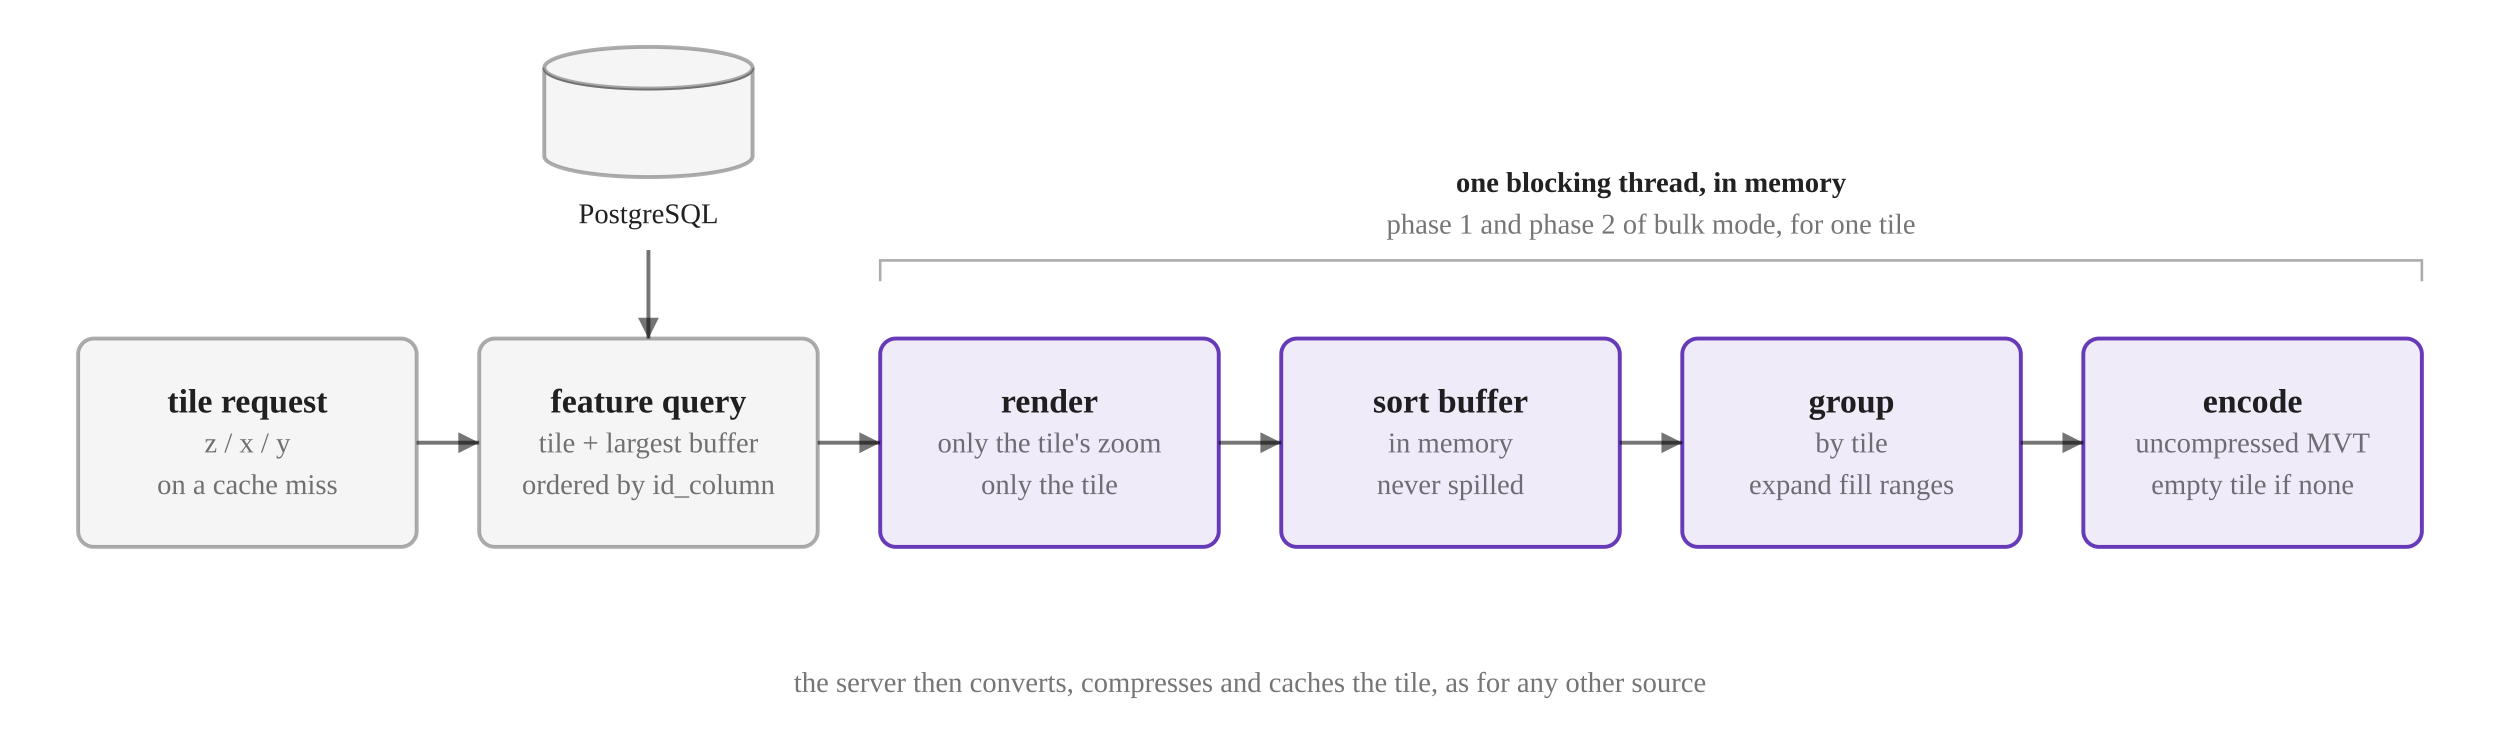
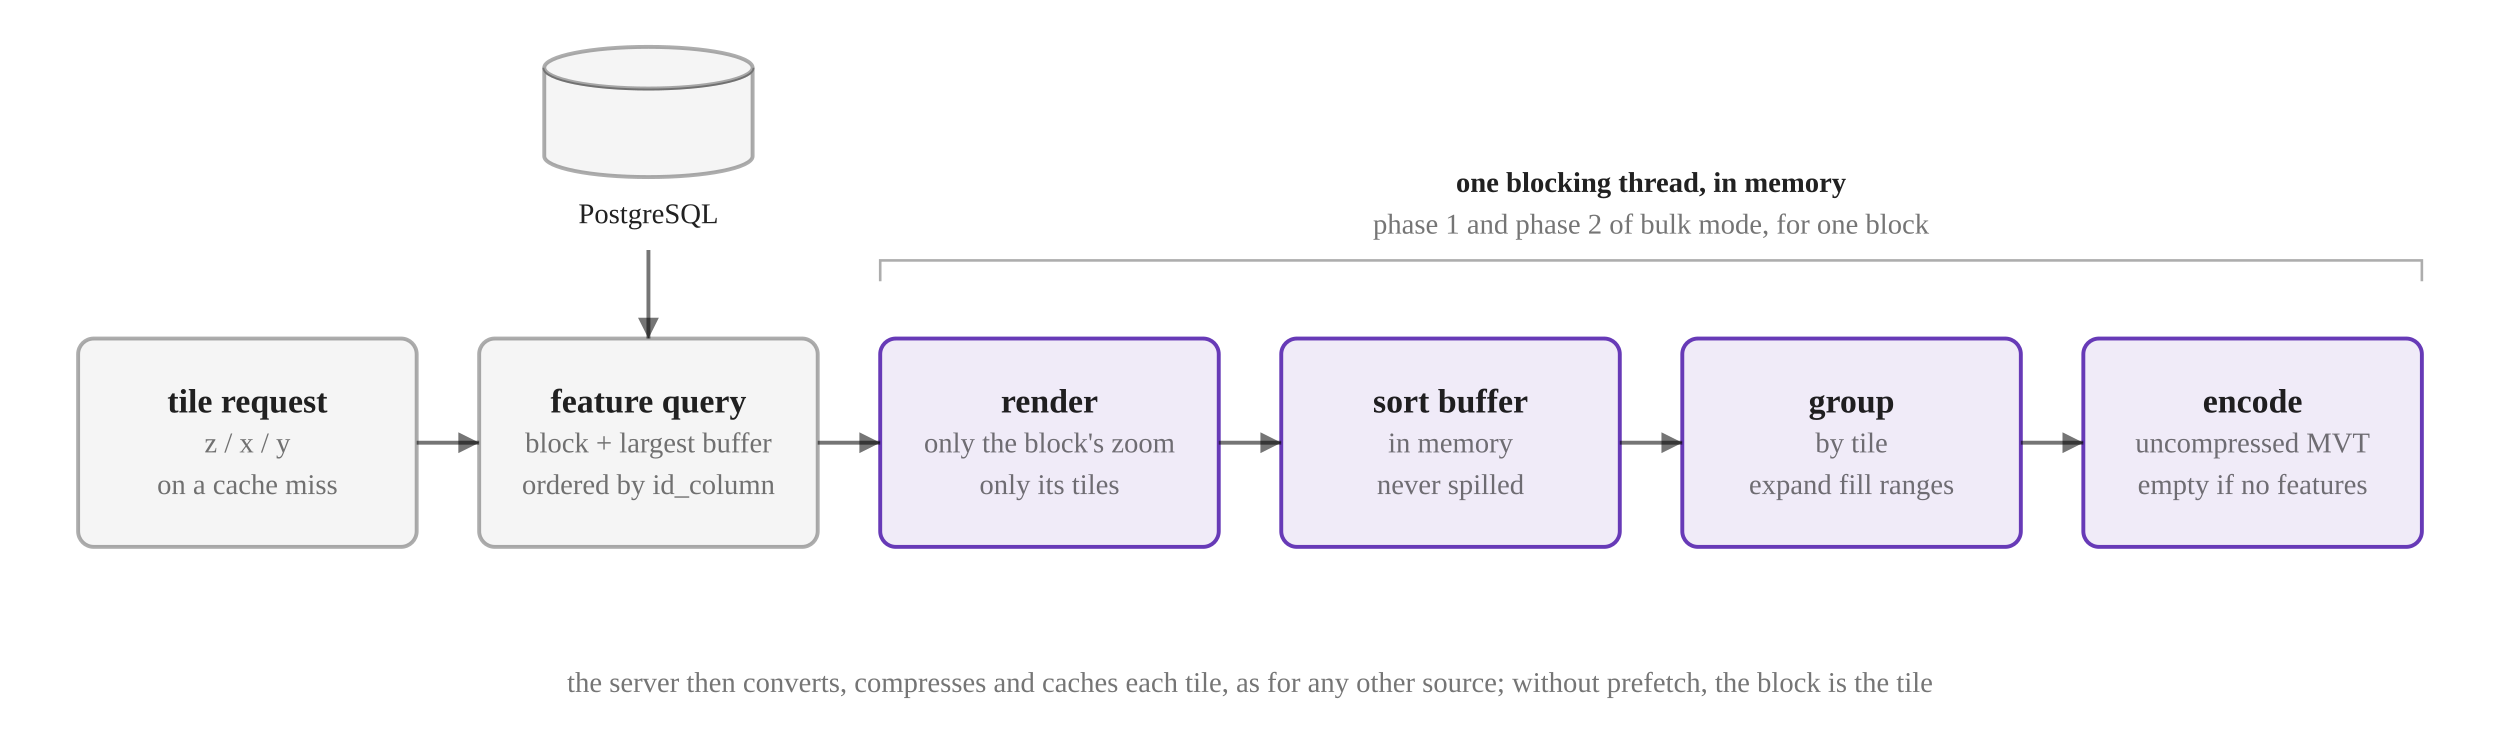
- <svg xmlns="http://www.w3.org/2000/svg" id="gen-serve" viewBox="0 0 960 290" width="100%" role="img" aria-label="Serving a tile: one query reads the features around it, and one thread renders, sorts, groups and encodes them in memory">
+ <svg xmlns="http://www.w3.org/2000/svg" id="gen-serve" viewBox="0 0 960 290" width="100%" role="img" aria-label="Serving a tile: one query reads the features around its block, and one thread renders, sorts, groups and encodes the block's tiles in memory">
  <style>#gen-serve{font-family:var(--md-text-font-family,system-ui),system-ui,sans-serif;font-size:13px}#gen-serve .fg{fill:var(--md-default-fg-color,#000000de)}#gen-serve .muted{fill:var(--md-default-fg-color--light,#0000008a)}#gen-serve .line{stroke:var(--md-default-fg-color--lighter,#00000052);fill:none}#gen-serve .arrow{stroke:var(--md-default-fg-color--light,#0000008a);fill:none;stroke-width:1.5}#gen-serve .head{fill:var(--md-default-fg-color--light,#0000008a)}#gen-serve text{dominant-baseline:central}#gen-serve .t{font-weight:600}#gen-serve .s{font-size:11px}#gen-serve .mono{font-family:var(--md-code-font-family,ui-monospace),ui-monospace,monospace;font-size:11px}@media (prefers-reduced-motion:reduce){#gen-serve .motion{display:none}}#gen-serve .b-read{fill:var(--md-code-bg-color,#f5f5f5);stroke:var(--md-default-fg-color--lighter,#00000052);stroke-width:1.5}#gen-serve .f-read{fill:var(--md-default-fg-color--light,#0000008a)}#gen-serve .k-read{stroke:var(--md-default-fg-color--light,#0000008a)}#gen-serve .b-render{fill:var(--md-primary-fg-color,#673ab7);fill-opacity:.1;stroke:var(--md-primary-fg-color,#673ab7);stroke-width:1.5}#gen-serve .f-render{fill:var(--md-accent-fg-color,#7c4dff)}#gen-serve .k-render{stroke:var(--md-primary-fg-color,#673ab7)}#gen-serve .b-sort{fill:var(--md-primary-fg-color,#673ab7);fill-opacity:.1;stroke:var(--md-primary-fg-color,#673ab7);stroke-width:1.5}#gen-serve .f-sort{fill:var(--md-accent-fg-color,#7c4dff)}#gen-serve .k-sort{stroke:var(--md-primary-fg-color,#673ab7)}#gen-serve .b-encode{fill:var(--md-primary-fg-color,#673ab7);fill-opacity:.1;stroke:var(--md-primary-fg-color,#673ab7);stroke-width:1.5}#gen-serve .f-encode{fill:var(--md-accent-fg-color,#7c4dff)}#gen-serve .k-encode{stroke:var(--md-primary-fg-color,#673ab7)}#gen-serve .b-write{fill:var(--md-primary-fg-color,#673ab7);fill-opacity:.1;stroke:var(--md-primary-fg-color,#673ab7);stroke-width:1.5}#gen-serve .f-write{fill:var(--md-accent-fg-color,#7c4dff)}#gen-serve .k-write{stroke:var(--md-primary-fg-color,#673ab7)}#gen-serve .b-alert{fill:var(--md-accent-fg-color,#7c4dff);fill-opacity:.1;stroke:var(--md-accent-fg-color,#7c4dff);stroke-width:1.5}#gen-serve .f-alert{fill:var(--md-accent-fg-color,#7c4dff)}#gen-serve .k-alert{stroke:var(--md-accent-fg-color,#7c4dff)}</style>
  <rect class="b-read" x="30" y="130" width="130" height="80" rx="6" />
  <text class="fg t" x="95.0" y="154.0" text-anchor="middle">tile request</text>
  <text class="muted s" x="95.0" y="170.0" text-anchor="middle">z / x / y</text>
  <text class="muted s" x="95.0" y="186.0" text-anchor="middle">on a cache miss</text>
  <rect class="b-read" x="184" y="130" width="130" height="80" rx="6" />
  <text class="fg t" x="249.0" y="154.0" text-anchor="middle">feature query</text>
-   <text class="muted s" x="249.0" y="170.0" text-anchor="middle">tile + largest buffer</text>
+   <text class="muted s" x="249.0" y="170.0" text-anchor="middle">block + largest buffer</text>
  <text class="muted s" x="249.0" y="186.0" text-anchor="middle">ordered by id_column</text>
  <path class="arrow" d="M160 170.0 L184 170.0" />
  <path class="head" d="M184.0 170.0 L176.0 166.0 L176.0 174.0 Z" />
  <rect class="b-render" x="338" y="130" width="130" height="80" rx="6" />
  <text class="fg t" x="403.0" y="154.0" text-anchor="middle">render</text>
-   <text class="muted s" x="403.0" y="170.0" text-anchor="middle">only the tile's zoom</text>
-   <text class="muted s" x="403.0" y="186.0" text-anchor="middle">only the tile</text>
+   <text class="muted s" x="403.0" y="170.0" text-anchor="middle">only the block's zoom</text>
+   <text class="muted s" x="403.0" y="186.0" text-anchor="middle">only its tiles</text>
  <path class="arrow" d="M314 170.0 L338 170.0" />
  <path class="head" d="M338.0 170.0 L330.0 166.0 L330.0 174.0 Z" />
  <rect class="b-sort" x="492" y="130" width="130" height="80" rx="6" />
  <text class="fg t" x="557.0" y="154.0" text-anchor="middle">sort buffer</text>
  <text class="muted s" x="557.0" y="170.0" text-anchor="middle">in memory</text>
  <text class="muted s" x="557.0" y="186.0" text-anchor="middle">never spilled</text>
  <path class="arrow" d="M468 170.0 L492 170.0" />
  <path class="head" d="M492.0 170.0 L484.0 166.0 L484.0 174.0 Z" />
  <rect class="b-sort" x="646" y="130" width="130" height="80" rx="6" />
  <text class="fg t" x="711.0" y="154.0" text-anchor="middle">group</text>
  <text class="muted s" x="711.0" y="170.0" text-anchor="middle">by tile</text>
  <text class="muted s" x="711.0" y="186.0" text-anchor="middle">expand fill ranges</text>
  <path class="arrow" d="M622 170.0 L646 170.0" />
  <path class="head" d="M646.0 170.0 L638.0 166.0 L638.0 174.0 Z" />
  <rect class="b-encode" x="800" y="130" width="130" height="80" rx="6" />
  <text class="fg t" x="865.0" y="154.0" text-anchor="middle">encode</text>
  <text class="muted s" x="865.0" y="170.0" text-anchor="middle">uncompressed MVT</text>
-   <text class="muted s" x="865.0" y="186.0" text-anchor="middle">empty tile if none</text>
+   <text class="muted s" x="865.0" y="186.0" text-anchor="middle">empty if no features</text>
  <path class="arrow" d="M776 170.0 L800 170.0" />
  <path class="head" d="M800.0 170.0 L792.0 166.0 L792.0 174.0 Z" />
  <path class="b-read" d="M209.0 26 a40.0 8 0 0 0 80 0 v34 a40.0 8 0 0 1 -80 0 Z" />
  <path class="b-read" d="M209.0 26 a40.0 8 0 0 1 80 0 a40.0 8 0 0 1 -80 0" />
  <text class="fg s" x="249.0" y="80" text-anchor="middle" />
  <text class="fg s" x="249.0" y="82" text-anchor="middle">PostgreSQL</text>
  <path class="arrow" d="M249.0 96 L249.0 130" />
  <path class="head" d="M249.0 130.0 L253.0 122.0 L245.0 122.0 Z" />
  <path class="line" d="M338 108 V100 H930 V108" />
  <text class="fg t s" x="634.0" y="70" text-anchor="middle">one blocking thread, in memory</text>
-   <text class="muted s" x="634.0" y="86" text-anchor="middle">phase 1 and phase 2 of bulk mode, for one tile</text>
-   <text class="muted s" x="480" y="262" text-anchor="middle">the server then converts, compresses and caches the tile, as for any other source</text>
+   <text class="muted s" x="634.0" y="86" text-anchor="middle">phase 1 and phase 2 of bulk mode, for one block</text>
+   <text class="muted s" x="480" y="262" text-anchor="middle">the server then converts, compresses and caches each tile, as for any other source; without prefetch, the block is the tile</text>
</svg>
